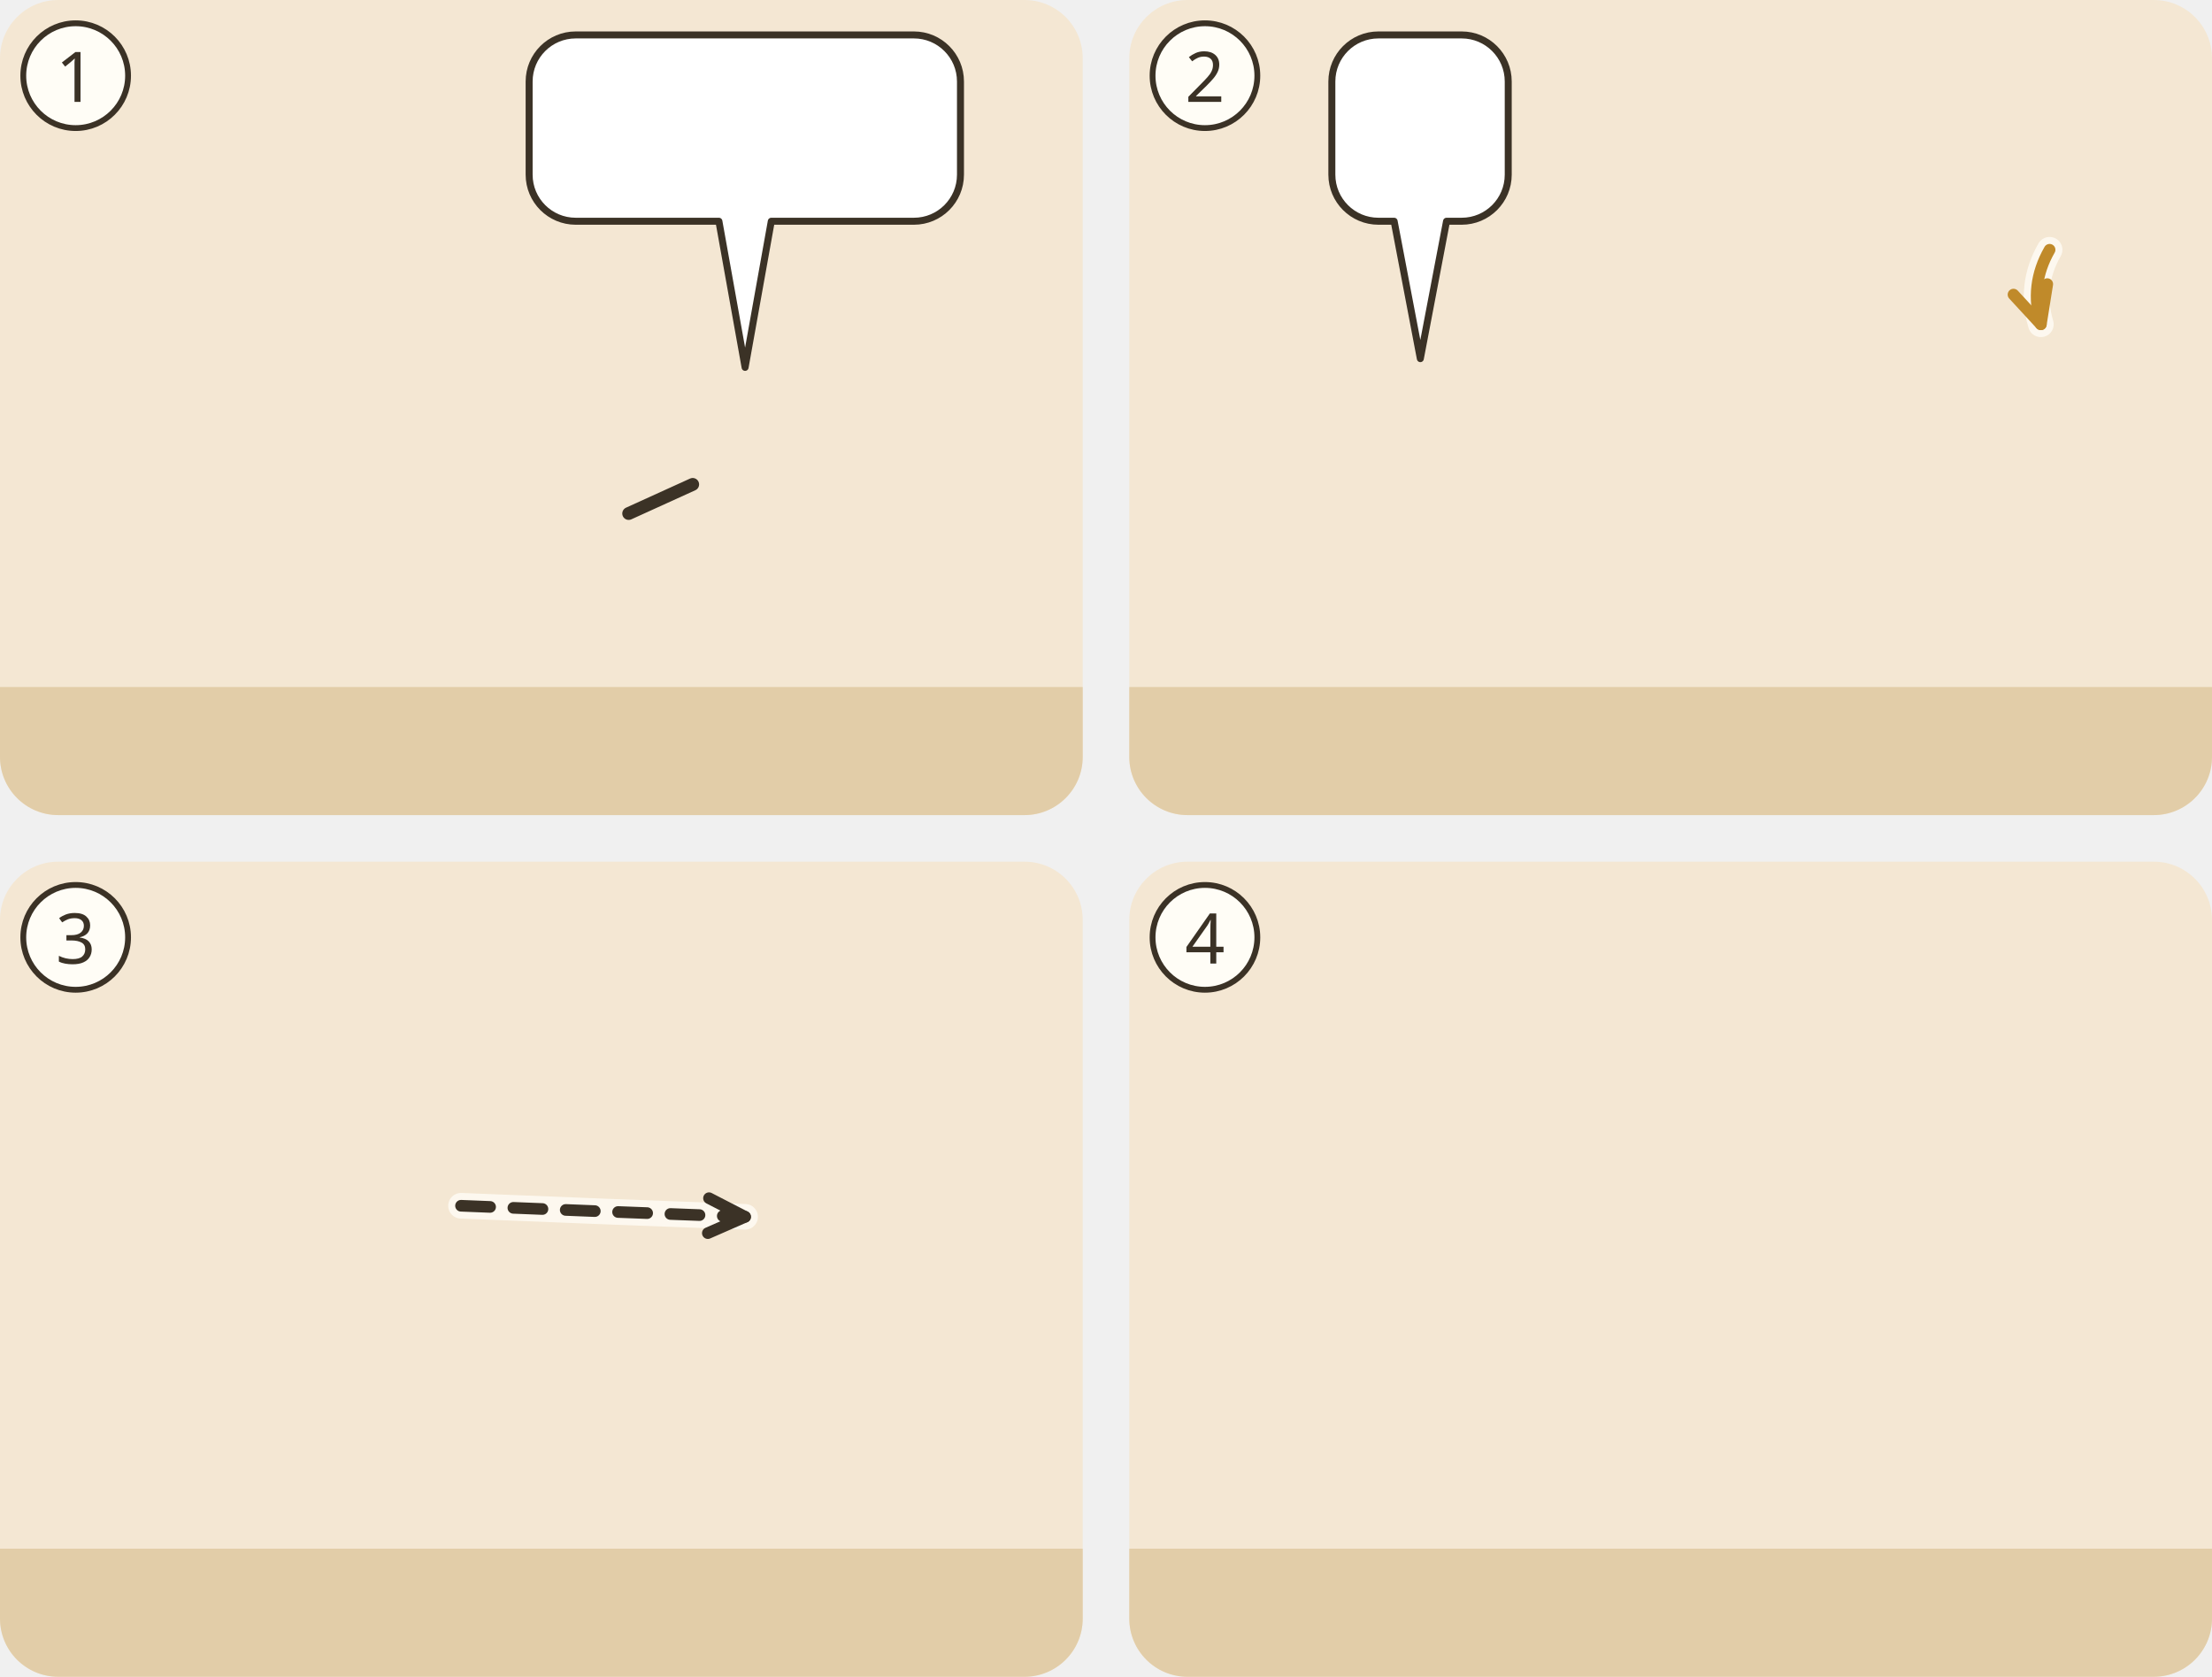
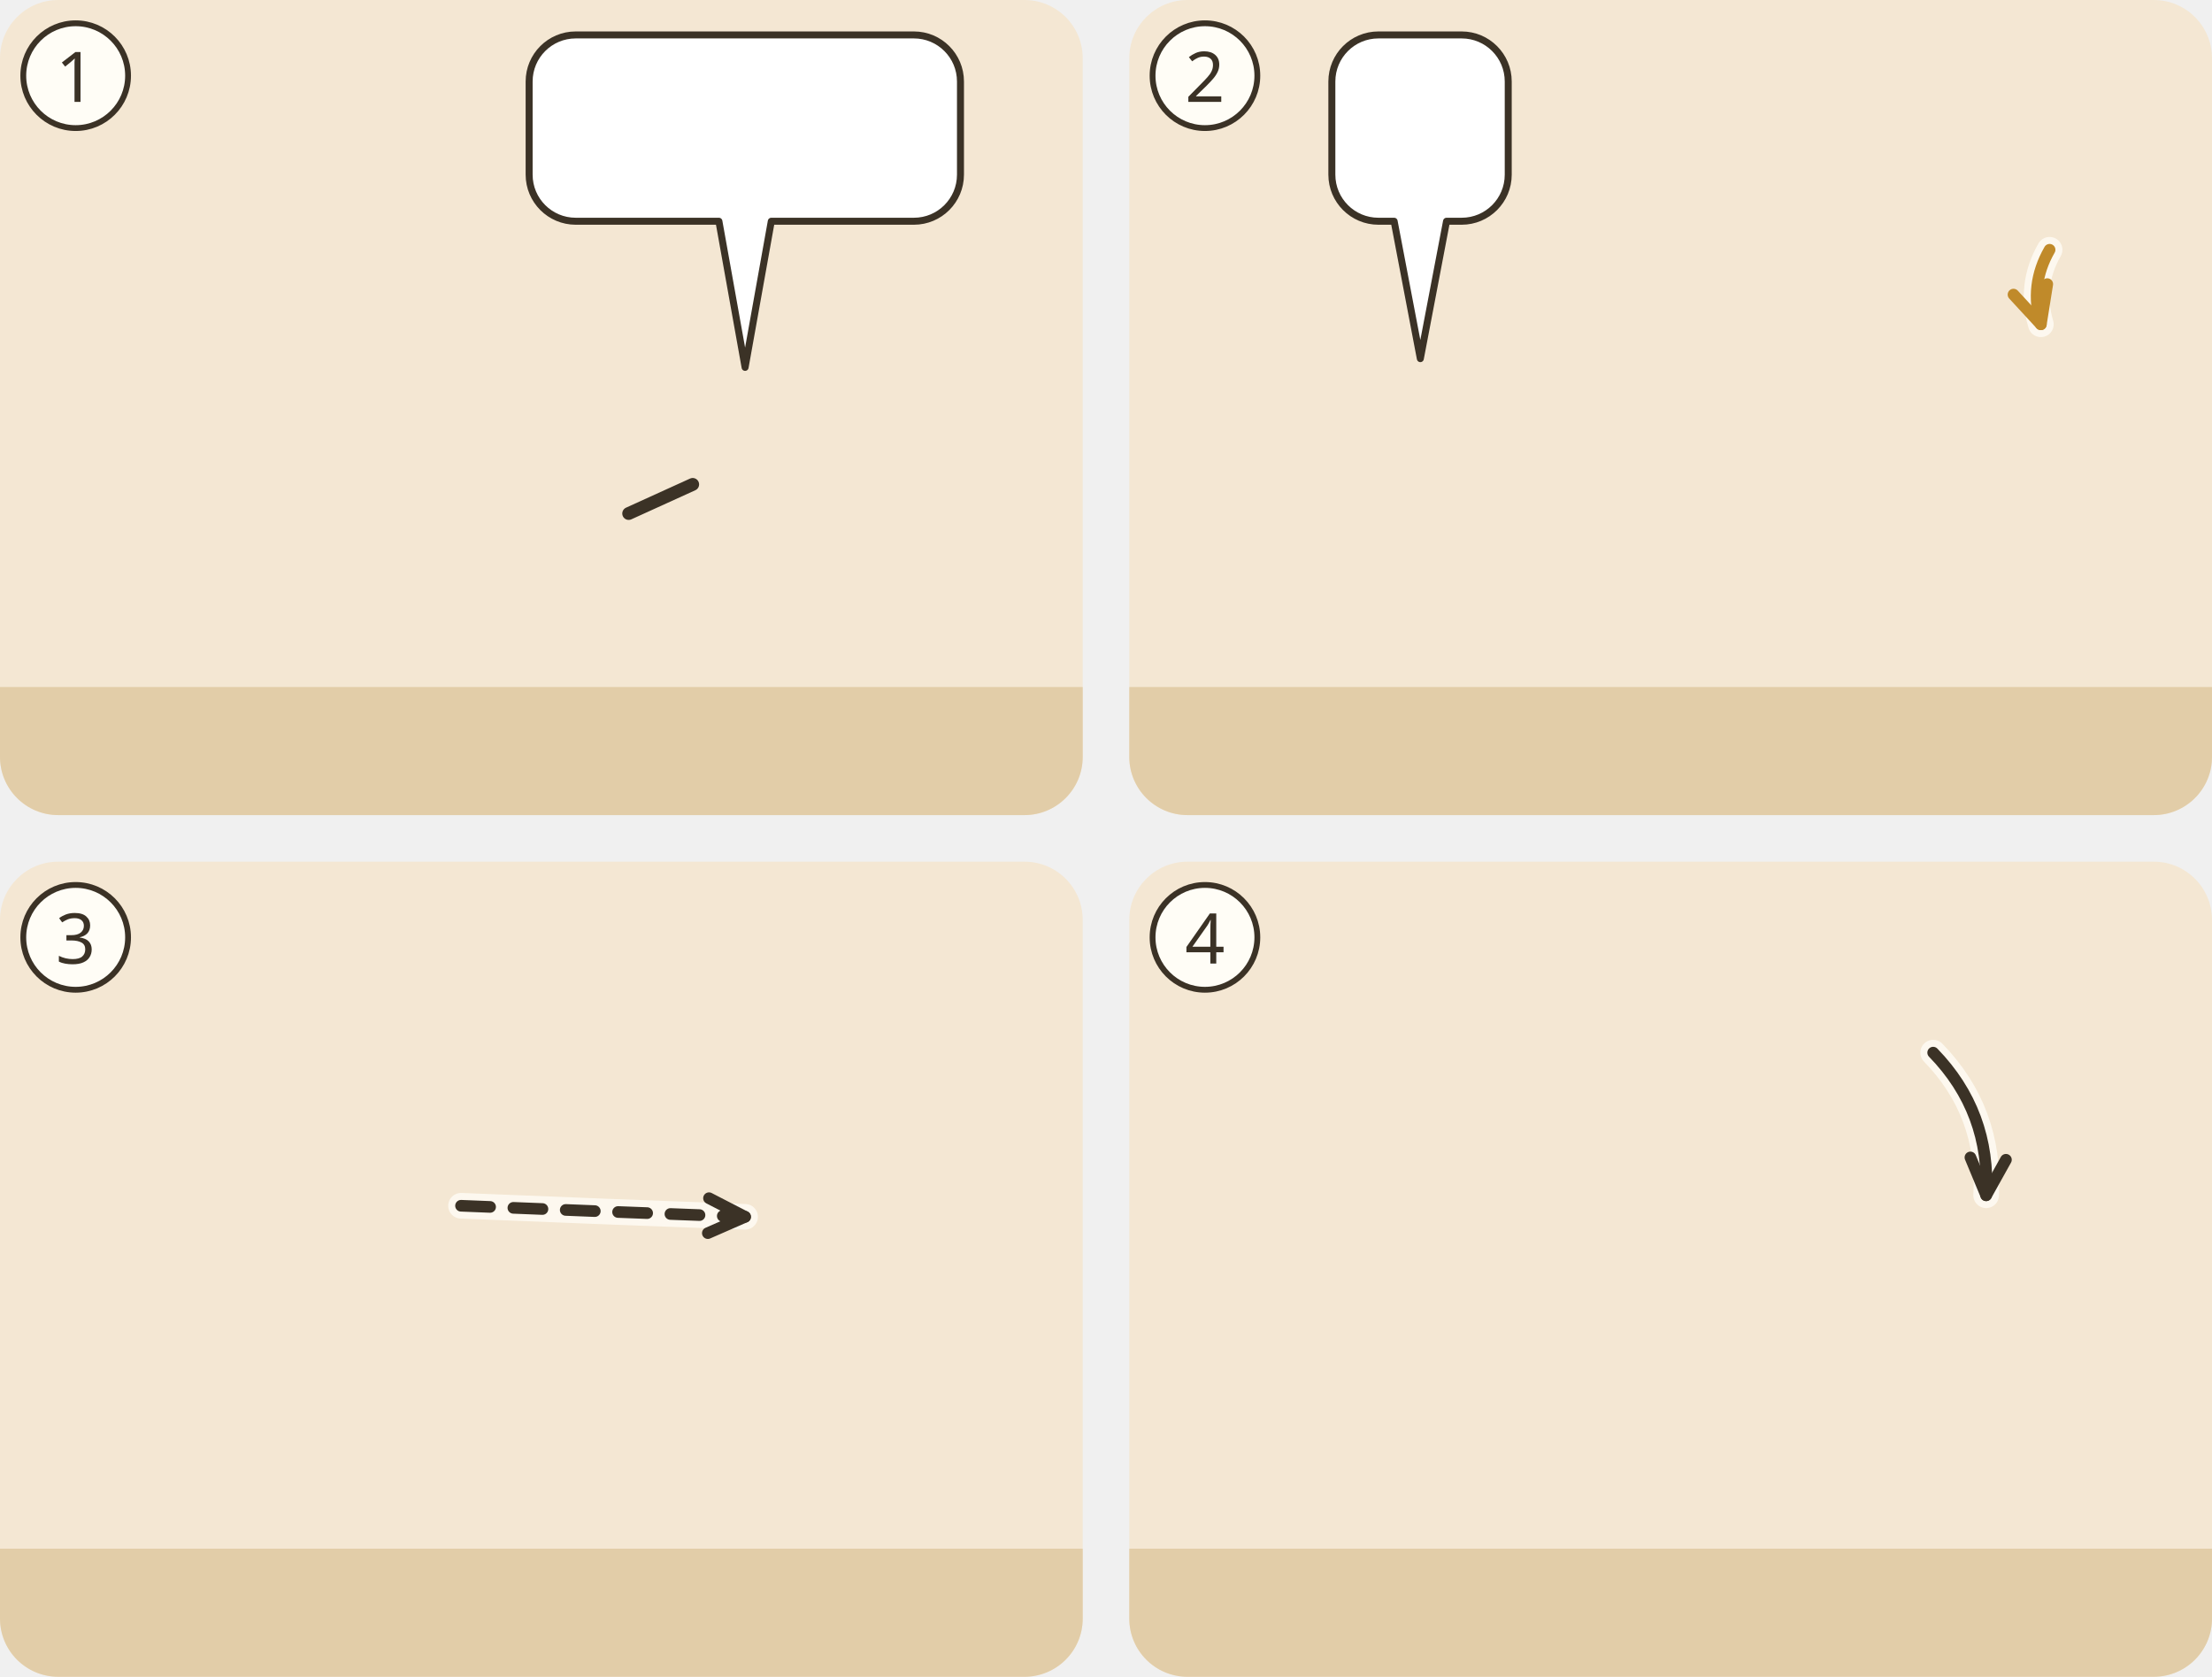
<svg xmlns="http://www.w3.org/2000/svg" viewBox="0 0 380 288">
  <g transform="translate(0 0)">
    <clipPath id="ill-cp-1-0-0">
      <rect width="186" height="140" rx="10" />
    </clipPath>
    <g clip-path="url(#ill-cp-1-0-0)">
      <rect width="186" height="140" fill="#F4E7D3" />
      <rect y="118" width="186" height="22" fill="#E2CDA8" />
      <use href="#ill-p-junger-mann" x="35.9" y="58" width="28.1" height="60" />
      <use href="#ill-p-mensch" x="113.9" y="58" width="28.1" height="60" />
      <path d="M119.0 83.2L108.0 88.2" stroke="#3B3226" stroke-width="2.2" stroke-linecap="round" />
      <use href="#ill-balken" x="140" y="67.1" width="32" height="8" />
      <use href="#ill-splitter" x="62" y="64.1" width="14" height="14" />
      <g>
        <path d="M98.9 6H157A8 8 0 0 1 165 14V30A8 8 0 0 1 157 38L132.5 38L128 63.1L123.5 38H98.9A8 8 0 0 1 90.9 30V14A8 8 0 0 1 98.9 6Z" fill="#FFFFFF" stroke="#3B3226" stroke-width="1.2" stroke-linejoin="round" />
        <use href="#ill-splitter" x="96.9" y="12" width="20.0" height="20" />
        <use href="#ill-z-zeigen" x="121.9" y="12" width="37.1" height="20" />
      </g>
    </g>
    <circle cx="13" cy="13" r="9" fill="#FFFDF6" stroke="#3B3226" />
    <text x="13" y="17.5" text-anchor="middle" font-family="sans-serif" font-size="12" fill="#3B3226">1</text>
  </g>
  <g transform="translate(194 0)">
    <clipPath id="ill-cp-2-194-0">
      <rect width="186" height="140" rx="10" />
    </clipPath>
    <g clip-path="url(#ill-cp-2-194-0)">
      <rect width="186" height="140" fill="#F4E7D3" />
      <rect y="118" width="186" height="22" fill="#E2CDA8" />
      <use href="#ill-tuer-offen" x="128" y="57" width="54" height="63" opacity=".8" />
      <use href="#ill-gott" x="140" y="3" width="40" height="40" />
      <use href="#ill-p-juenger" x="35.5" y="56" width="29.1" height="62" />
      <use href="#ill-z-beten" x="44" y="77.1" width="12" height="13" />
      <path d="M158.1 42.9Q154.6 49.0 156.6 55.7" fill="none" stroke="#FFFDF6" stroke-width="4.4" stroke-linecap="round" opacity=".8" />
      <path d="M158.1 42.9Q154.6 49.0 156.6 55.7" fill="none" stroke="#C08A2A" stroke-width="2" stroke-linecap="round" />
      <path d="M151.9 50.6L156.6 55.7L157.7 48.8" fill="none" stroke="#C08A2A" stroke-width="2" stroke-linecap="round" stroke-linejoin="round" />
      <g>
        <path d="M42.8 6H57.1A8 8 0 0 1 65.1 14V30A8 8 0 0 1 57.1 38L54.5 38L50 61.6L45.5 38H42.8A8 8 0 0 1 34.8 30V14A8 8 0 0 1 42.8 6Z" fill="#FFFFFF" stroke="#3B3226" stroke-width="1.2" stroke-linejoin="round" />
        <use href="#ill-z-beten" x="40.8" y="12" width="18.3" height="20" />
      </g>
    </g>
    <circle cx="13" cy="13" r="9" fill="#FFFDF6" stroke="#3B3226" />
    <text x="13" y="17.5" text-anchor="middle" font-family="sans-serif" font-size="12" fill="#3B3226">2</text>
  </g>
  <g transform="translate(0 148)">
    <clipPath id="ill-cp-3-0-148">
      <rect width="186" height="140" rx="10" />
    </clipPath>
    <g clip-path="url(#ill-cp-3-0-148)">
      <rect width="186" height="140" fill="#F4E7D3" />
      <rect y="118" width="186" height="22" fill="#E2CDA8" />
      <use href="#ill-tor-eng" x="102" y="47" width="80" height="73" opacity=".8" />
      <use href="#ill-p-juenger" x="19.9" y="58" width="28.1" height="60" />
      <use href="#ill-p-frau" x="57.9" y="58" width="28.1" height="60" />
      <use href="#ill-z-leben" x="133.0" y="27.0" width="18" height="18" />
      <path d="M79.2 59.1Q103.6 60.1 128.0 61.0" fill="none" stroke="#FFFDF6" stroke-width="4.4" stroke-linecap="round" opacity=".8" />
      <path d="M79.2 59.1Q103.6 60.1 128.0 61.0" fill="none" stroke="#3B3226" stroke-width="2" stroke-dasharray="5 4" stroke-linecap="round" />
      <path d="M121.6 63.8L128.0 61.0L121.8 57.8" fill="none" stroke="#3B3226" stroke-width="2" stroke-linecap="round" stroke-linejoin="round" />
    </g>
    <circle cx="13" cy="13" r="9" fill="#FFFDF6" stroke="#3B3226" />
    <text x="13" y="17.5" text-anchor="middle" font-family="sans-serif" font-size="12" fill="#3B3226">3</text>
  </g>
  <g transform="translate(194 148)">
    <clipPath id="ill-cp-4-194-148">
      <rect width="186" height="140" rx="10" />
    </clipPath>
    <g clip-path="url(#ill-cp-4-194-148)">
      <rect width="186" height="140" fill="#F4E7D3" />
      <rect y="118" width="186" height="22" fill="#E2CDA8" />
      <use href="#ill-haus-fels" x="122" y="58" width="60" height="62" opacity=".8" />
      <use href="#ill-p-mensch" x="35.5" y="56" width="29.1" height="62" />
      <use href="#ill-z-hoeren" x="62" y="60.1" width="22" height="19" />
      <use href="#ill-z-sturm" x="112" y="8" width="44.0" height="27.0" />
+       <path d="M138.1 32.8Q148.0 43.0 147.2 57.3" fill="none" stroke="#FFFDF6" stroke-width="4.4" stroke-linecap="round" opacity=".8" />
+       <path d="M138.1 32.8Q148.0 43.0 147.2 57.3" fill="none" stroke="#3B3226" stroke-width="2" stroke-linecap="round" />
+       <path d="M144.5 50.8L147.2 57.3L150.6 51.2" fill="none" stroke="#3B3226" stroke-width="2" stroke-linecap="round" stroke-linejoin="round" />
    </g>
    <circle cx="13" cy="13" r="9" fill="#FFFDF6" stroke="#3B3226" />
    <text x="13" y="17.5" text-anchor="middle" font-family="sans-serif" font-size="12" fill="#3B3226">4</text>
  </g>
</svg>
